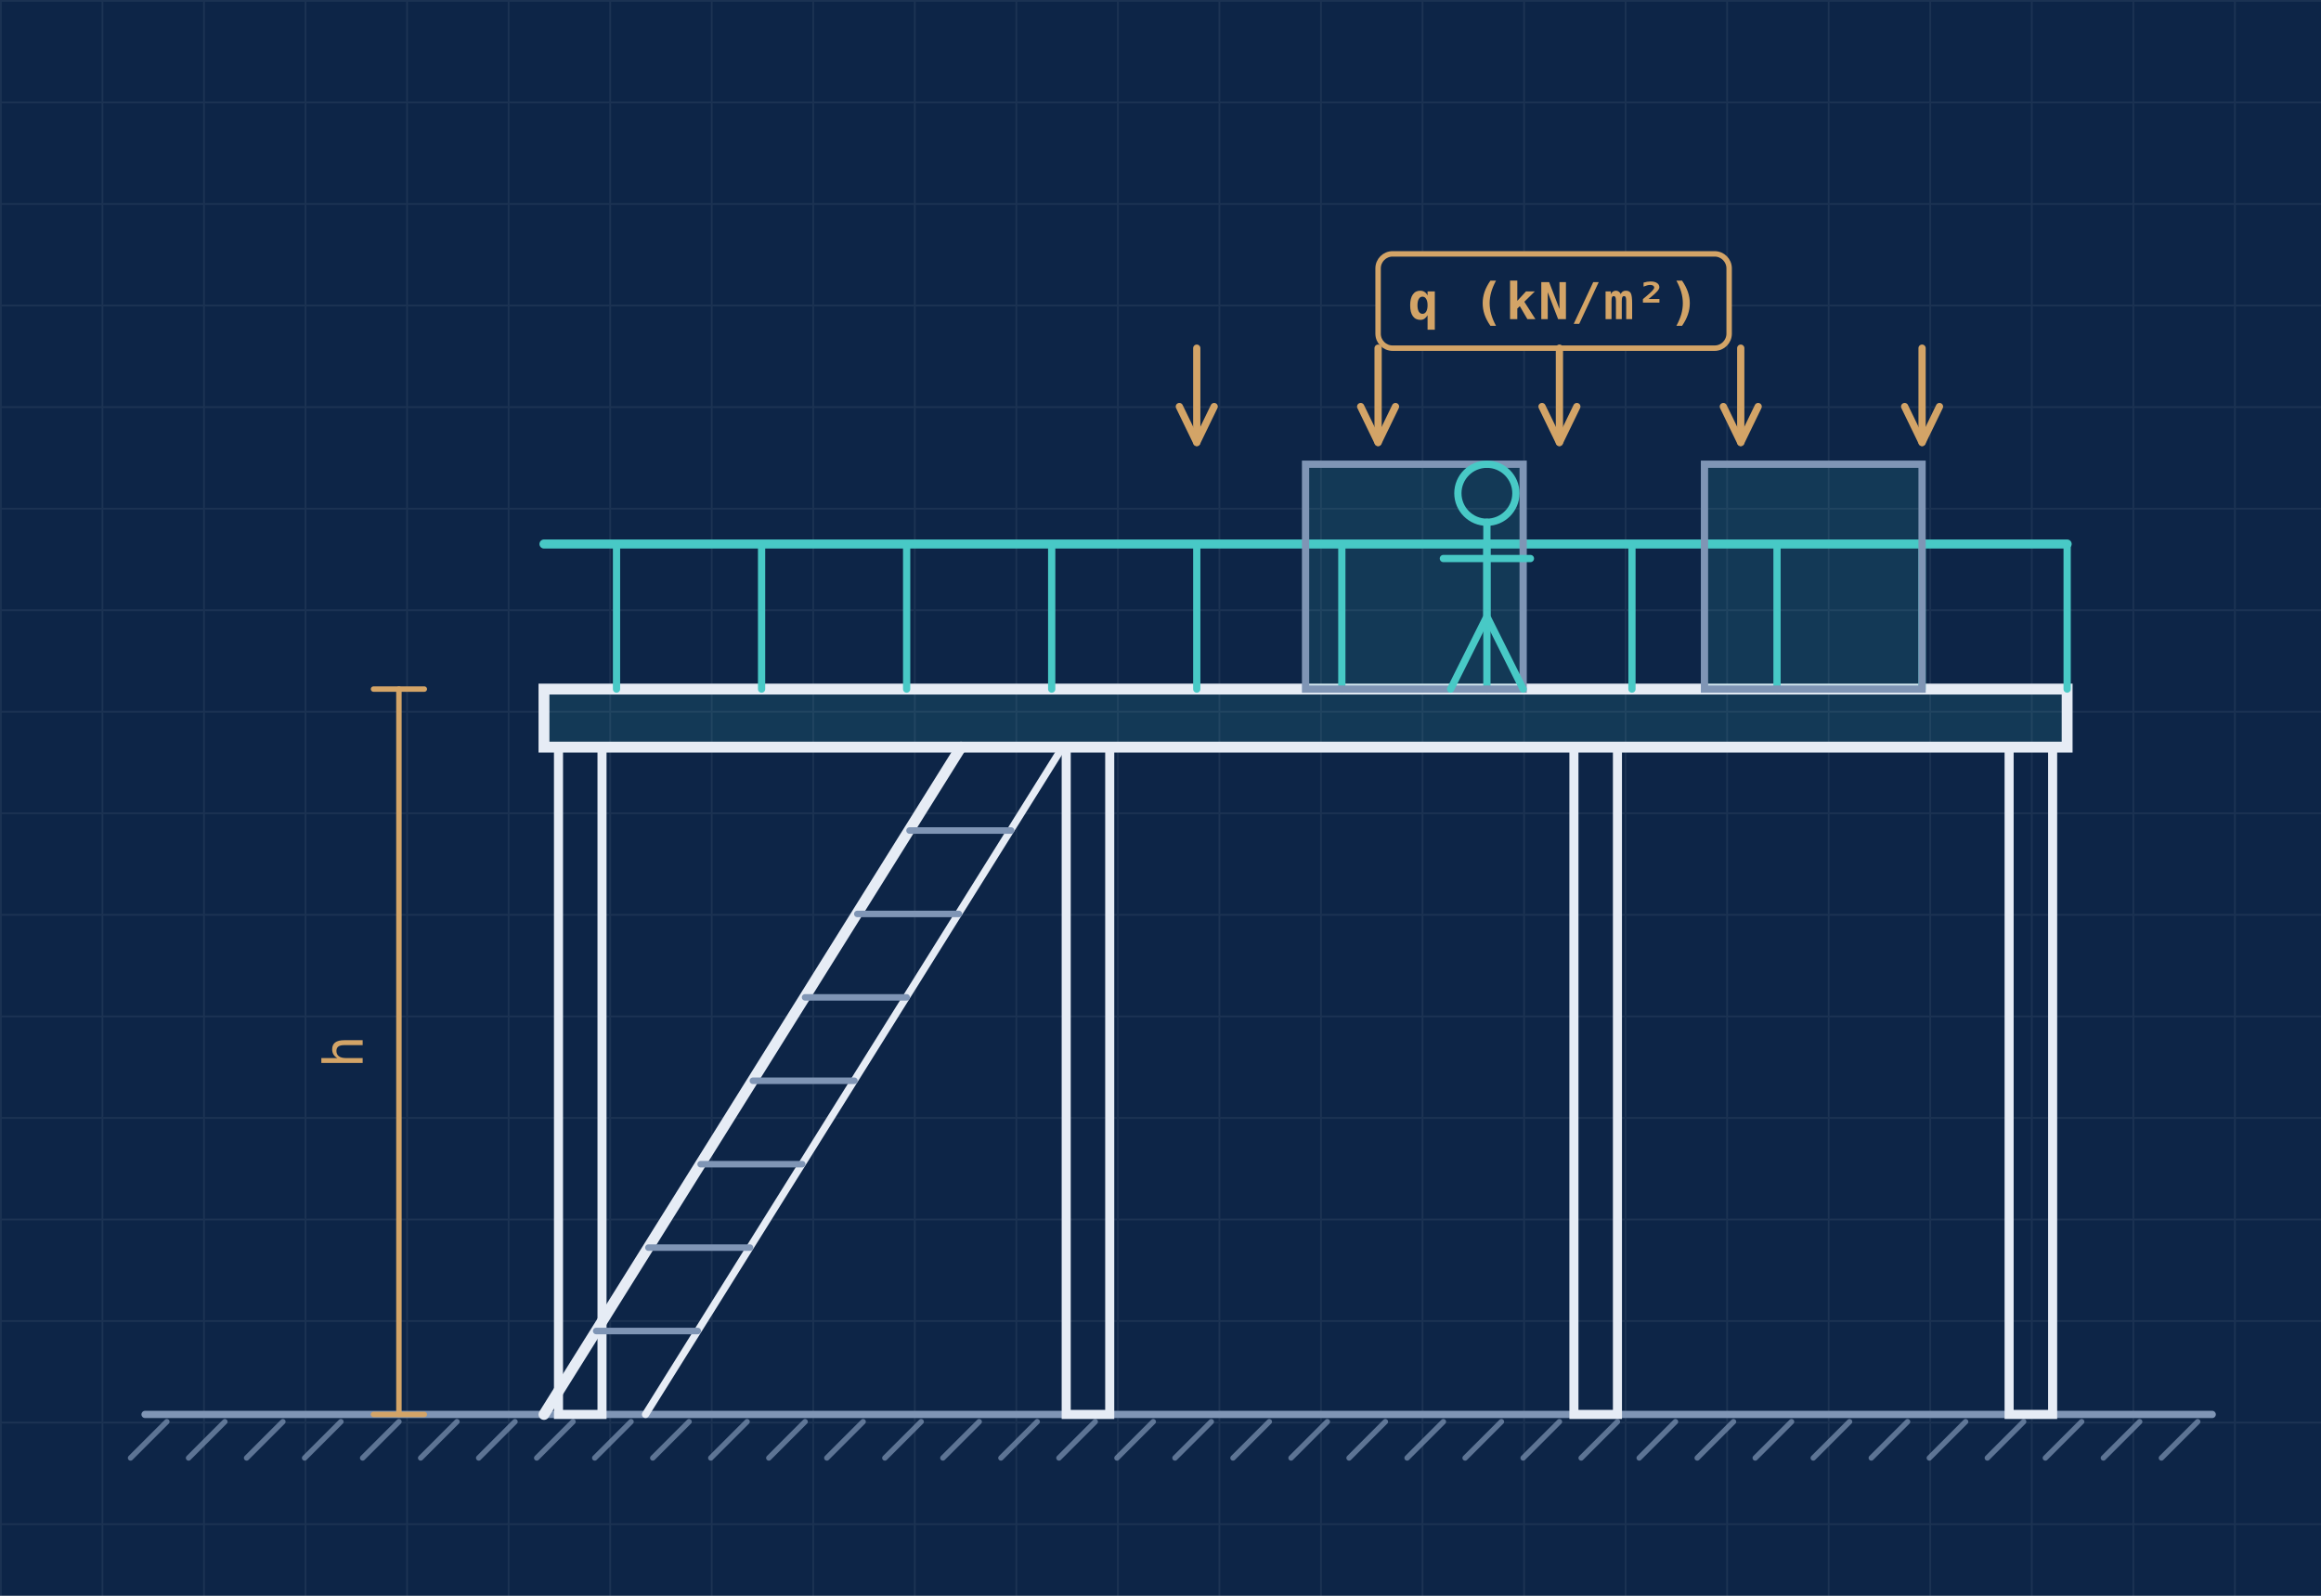
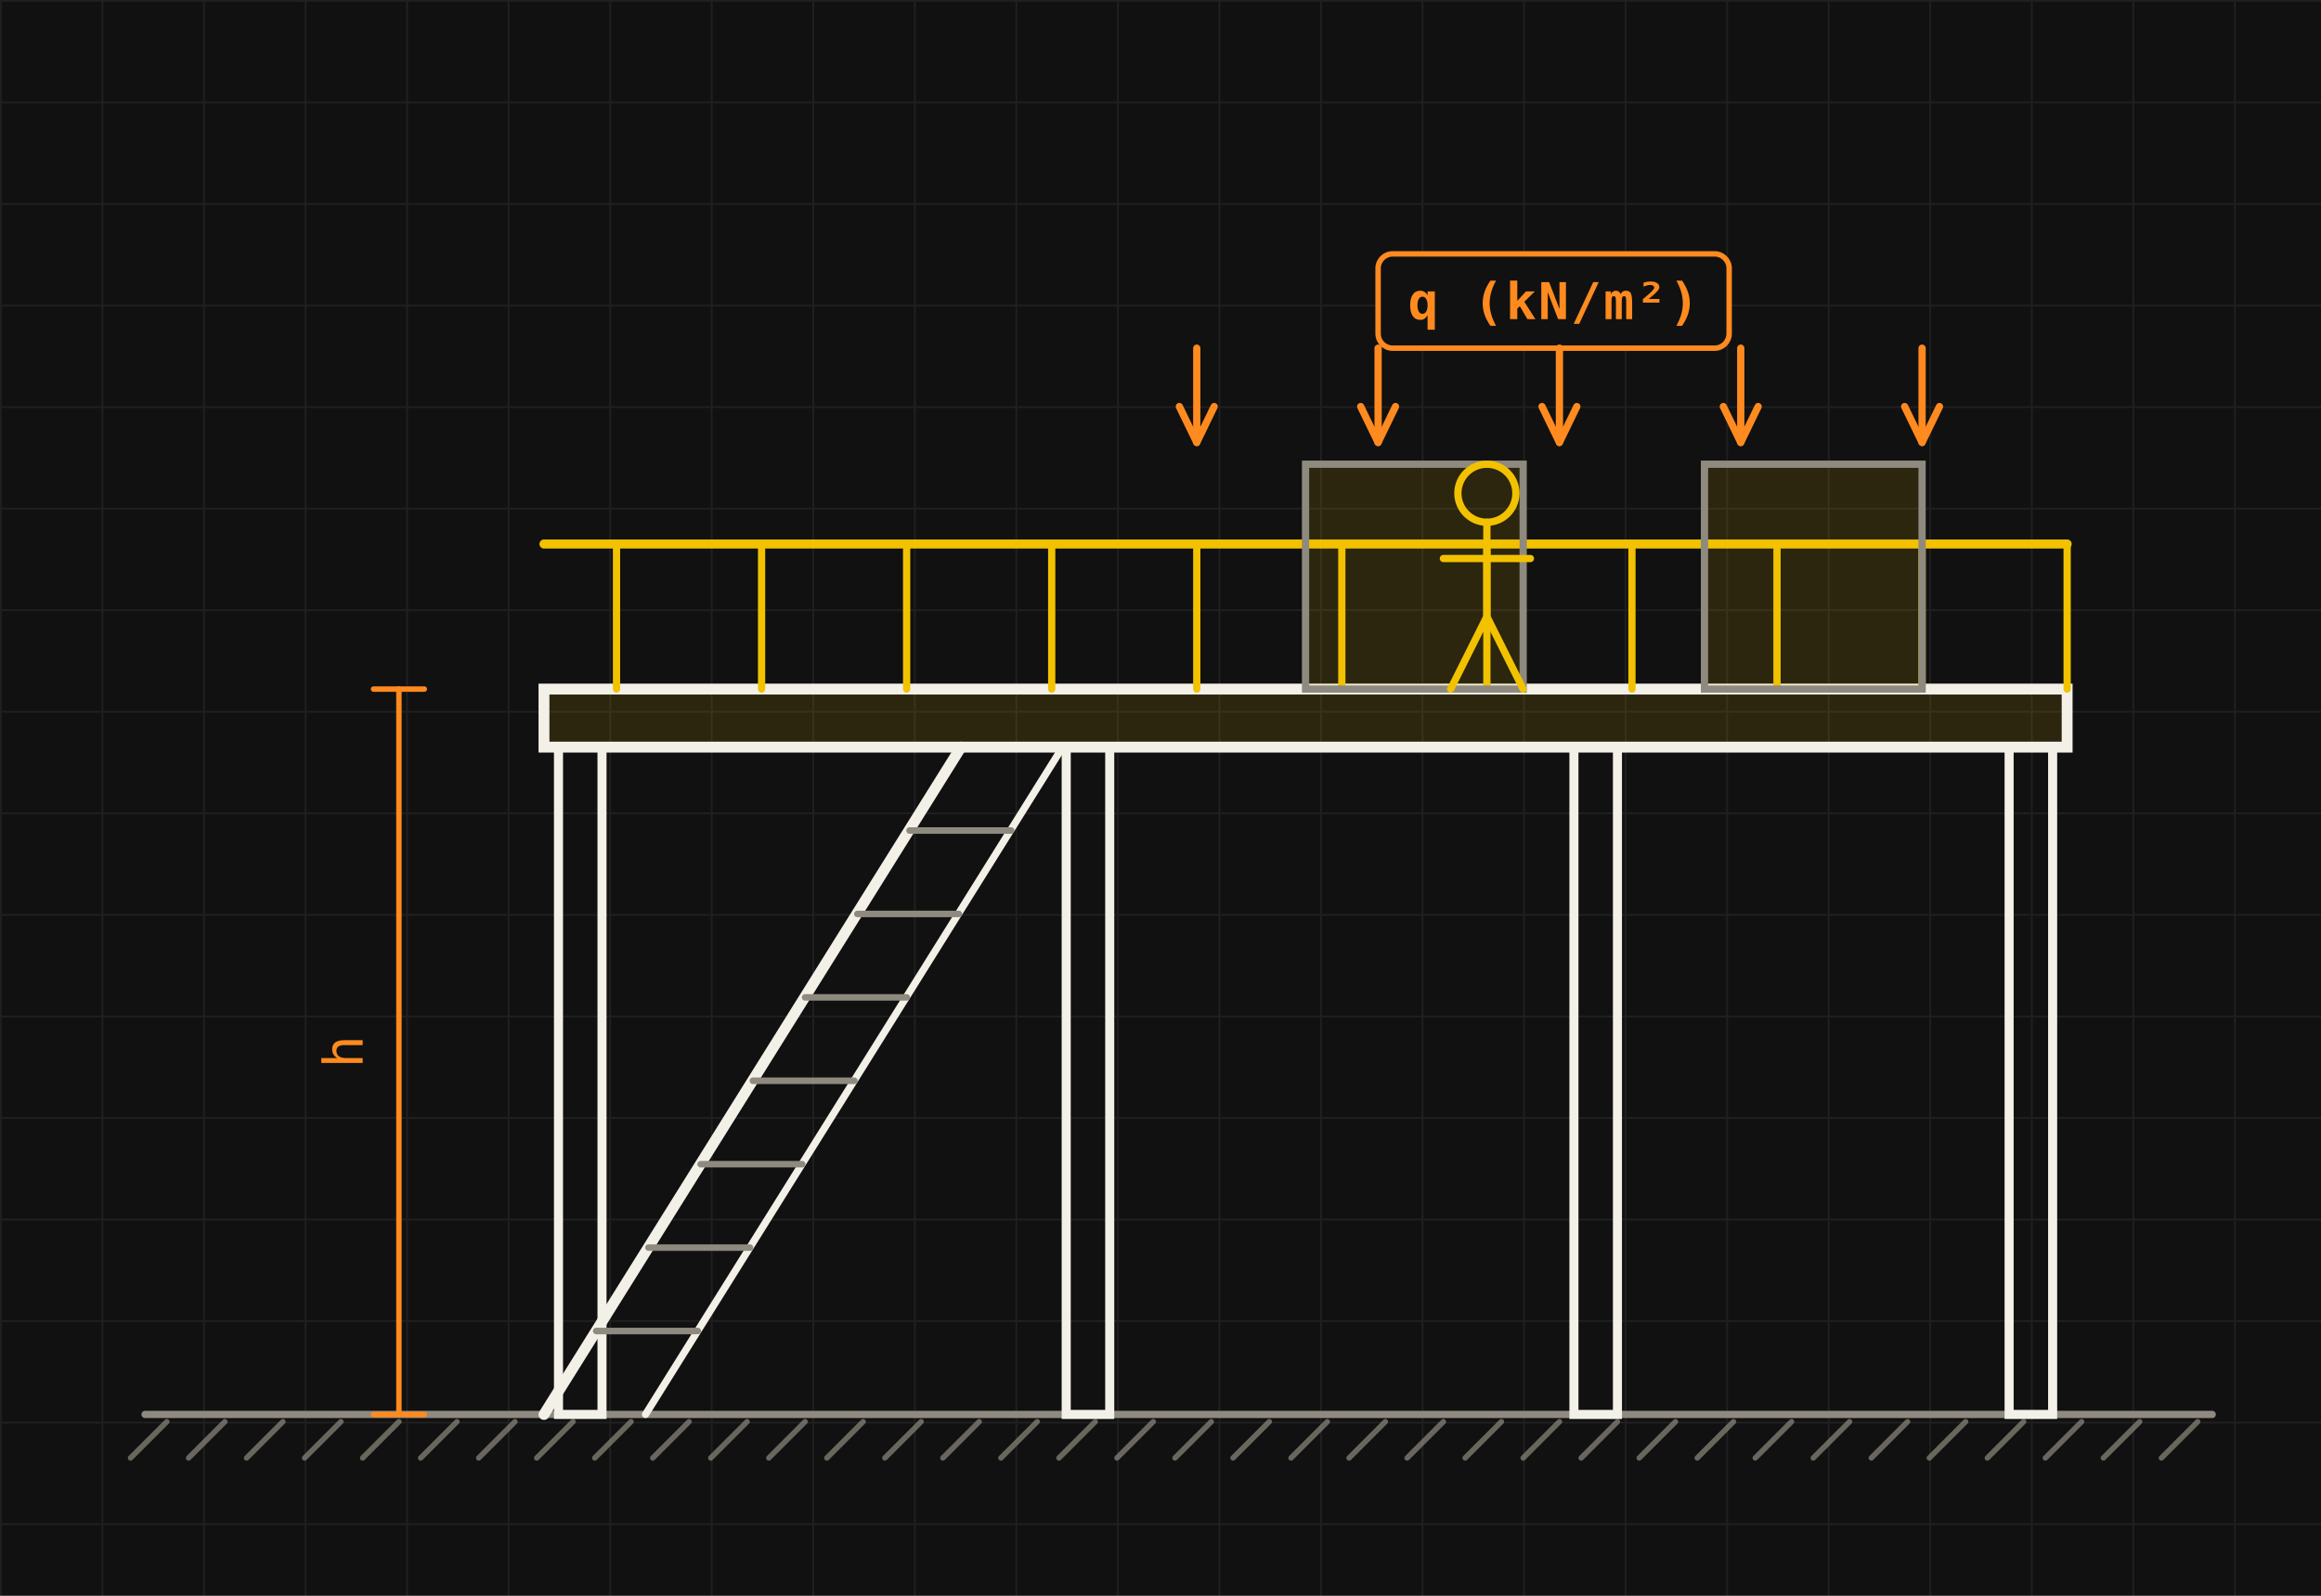
<svg xmlns="http://www.w3.org/2000/svg" viewBox="0 0 640 440" width="640" height="440" role="img" aria-label="Çelik Platform ve Asma Kat Statik Analizi: çelik platform, merdiven ve döşeme yükü çizimi">
  <defs>
    <pattern id="g" width="28" height="28" patternUnits="userSpaceOnUse">
      <path d="M28 0H0V28" fill="none" stroke="#ffffff" stroke-opacity=".06" />
    </pattern>
  </defs>
-   <rect width="640" height="440" fill="#0d2547" />
+   <rect width="640" height="440" fill="#111111" />
  <rect width="640" height="440" fill="url(#g)" />
-   <g transform="translate(0,0)">
-     <line x1="40" y1="390" x2="610" y2="390" stroke="#7f95b5" stroke-width="2" opacity="1" stroke-linecap="round" />
-     <line x1="46" y1="392" x2="36" y2="402" stroke="#7f95b5" stroke-width="1.5" opacity="0.7" stroke-linecap="round" />
-     <line x1="62" y1="392" x2="52" y2="402" stroke="#7f95b5" stroke-width="1.5" opacity="0.7" stroke-linecap="round" />
-     <line x1="78" y1="392" x2="68" y2="402" stroke="#7f95b5" stroke-width="1.5" opacity="0.7" stroke-linecap="round" />
-     <line x1="94" y1="392" x2="84" y2="402" stroke="#7f95b5" stroke-width="1.5" opacity="0.7" stroke-linecap="round" />
-     <line x1="110" y1="392" x2="100" y2="402" stroke="#7f95b5" stroke-width="1.5" opacity="0.7" stroke-linecap="round" />
-     <line x1="126" y1="392" x2="116" y2="402" stroke="#7f95b5" stroke-width="1.5" opacity="0.7" stroke-linecap="round" />
-     <line x1="142" y1="392" x2="132" y2="402" stroke="#7f95b5" stroke-width="1.5" opacity="0.7" stroke-linecap="round" />
-     <line x1="158" y1="392" x2="148" y2="402" stroke="#7f95b5" stroke-width="1.5" opacity="0.7" stroke-linecap="round" />
-     <line x1="174" y1="392" x2="164" y2="402" stroke="#7f95b5" stroke-width="1.5" opacity="0.7" stroke-linecap="round" />
-     <line x1="190" y1="392" x2="180" y2="402" stroke="#7f95b5" stroke-width="1.5" opacity="0.7" stroke-linecap="round" />
-     <line x1="206" y1="392" x2="196" y2="402" stroke="#7f95b5" stroke-width="1.5" opacity="0.7" stroke-linecap="round" />
-     <line x1="222" y1="392" x2="212" y2="402" stroke="#7f95b5" stroke-width="1.5" opacity="0.7" stroke-linecap="round" />
-     <line x1="238" y1="392" x2="228" y2="402" stroke="#7f95b5" stroke-width="1.5" opacity="0.7" stroke-linecap="round" />
-     <line x1="254" y1="392" x2="244" y2="402" stroke="#7f95b5" stroke-width="1.5" opacity="0.7" stroke-linecap="round" />
-     <line x1="270" y1="392" x2="260" y2="402" stroke="#7f95b5" stroke-width="1.5" opacity="0.7" stroke-linecap="round" />
-     <line x1="286" y1="392" x2="276" y2="402" stroke="#7f95b5" stroke-width="1.5" opacity="0.7" stroke-linecap="round" />
-     <line x1="302" y1="392" x2="292" y2="402" stroke="#7f95b5" stroke-width="1.5" opacity="0.7" stroke-linecap="round" />
-     <line x1="318" y1="392" x2="308" y2="402" stroke="#7f95b5" stroke-width="1.5" opacity="0.7" stroke-linecap="round" />
-     <line x1="334" y1="392" x2="324" y2="402" stroke="#7f95b5" stroke-width="1.5" opacity="0.7" stroke-linecap="round" />
-     <line x1="350" y1="392" x2="340" y2="402" stroke="#7f95b5" stroke-width="1.5" opacity="0.7" stroke-linecap="round" />
-     <line x1="366" y1="392" x2="356" y2="402" stroke="#7f95b5" stroke-width="1.5" opacity="0.7" stroke-linecap="round" />
-     <line x1="382" y1="392" x2="372" y2="402" stroke="#7f95b5" stroke-width="1.5" opacity="0.7" stroke-linecap="round" />
-     <line x1="398" y1="392" x2="388" y2="402" stroke="#7f95b5" stroke-width="1.5" opacity="0.7" stroke-linecap="round" />
-     <line x1="414" y1="392" x2="404" y2="402" stroke="#7f95b5" stroke-width="1.5" opacity="0.7" stroke-linecap="round" />
-     <line x1="430" y1="392" x2="420" y2="402" stroke="#7f95b5" stroke-width="1.5" opacity="0.7" stroke-linecap="round" />
-     <line x1="446" y1="392" x2="436" y2="402" stroke="#7f95b5" stroke-width="1.5" opacity="0.7" stroke-linecap="round" />
-     <line x1="462" y1="392" x2="452" y2="402" stroke="#7f95b5" stroke-width="1.5" opacity="0.7" stroke-linecap="round" />
-     <line x1="478" y1="392" x2="468" y2="402" stroke="#7f95b5" stroke-width="1.5" opacity="0.7" stroke-linecap="round" />
-     <line x1="494" y1="392" x2="484" y2="402" stroke="#7f95b5" stroke-width="1.5" opacity="0.7" stroke-linecap="round" />
-     <line x1="510" y1="392" x2="500" y2="402" stroke="#7f95b5" stroke-width="1.5" opacity="0.7" stroke-linecap="round" />
-     <line x1="526" y1="392" x2="516" y2="402" stroke="#7f95b5" stroke-width="1.5" opacity="0.7" stroke-linecap="round" />
-     <line x1="542" y1="392" x2="532" y2="402" stroke="#7f95b5" stroke-width="1.5" opacity="0.7" stroke-linecap="round" />
-     <line x1="558" y1="392" x2="548" y2="402" stroke="#7f95b5" stroke-width="1.5" opacity="0.7" stroke-linecap="round" />
-     <line x1="574" y1="392" x2="564" y2="402" stroke="#7f95b5" stroke-width="1.5" opacity="0.7" stroke-linecap="round" />
-     <line x1="590" y1="392" x2="580" y2="402" stroke="#7f95b5" stroke-width="1.5" opacity="0.7" stroke-linecap="round" />
-     <line x1="606" y1="392" x2="596" y2="402" stroke="#7f95b5" stroke-width="1.5" opacity="0.7" stroke-linecap="round" />
-     <rect x="150" y="190" width="420" height="16" rx="0" stroke="#e6ecf5" stroke-width="3" fill="#48c9c61f" opacity="1" />
-     <rect x="154" y="206" width="12" height="184" rx="0" stroke="#e6ecf5" stroke-width="2.5" fill="none" opacity="1" />
-     <rect x="294" y="206" width="12" height="184" rx="0" stroke="#e6ecf5" stroke-width="2.5" fill="none" opacity="1" />
-     <rect x="434" y="206" width="12" height="184" rx="0" stroke="#e6ecf5" stroke-width="2.5" fill="none" opacity="1" />
-     <rect x="554" y="206" width="12" height="184" rx="0" stroke="#e6ecf5" stroke-width="2.5" fill="none" opacity="1" />
-     <line x1="150" y1="150" x2="570" y2="150" stroke="#48c9c6" stroke-width="2.5" opacity="1" stroke-linecap="round" />
-     <line x1="170" y1="150" x2="170" y2="190" stroke="#48c9c6" stroke-width="2" opacity="1" stroke-linecap="round" />
-     <line x1="210" y1="150" x2="210" y2="190" stroke="#48c9c6" stroke-width="2" opacity="1" stroke-linecap="round" />
-     <line x1="250" y1="150" x2="250" y2="190" stroke="#48c9c6" stroke-width="2" opacity="1" stroke-linecap="round" />
-     <line x1="290" y1="150" x2="290" y2="190" stroke="#48c9c6" stroke-width="2" opacity="1" stroke-linecap="round" />
-     <line x1="330" y1="150" x2="330" y2="190" stroke="#48c9c6" stroke-width="2" opacity="1" stroke-linecap="round" />
-     <line x1="370" y1="150" x2="370" y2="190" stroke="#48c9c6" stroke-width="2" opacity="1" stroke-linecap="round" />
-     <line x1="410" y1="150" x2="410" y2="190" stroke="#48c9c6" stroke-width="2" opacity="1" stroke-linecap="round" />
-     <line x1="450" y1="150" x2="450" y2="190" stroke="#48c9c6" stroke-width="2" opacity="1" stroke-linecap="round" />
-     <line x1="490" y1="150" x2="490" y2="190" stroke="#48c9c6" stroke-width="2" opacity="1" stroke-linecap="round" />
-     <line x1="530" y1="150" x2="530" y2="190" stroke="#48c9c6" stroke-width="2" opacity="1" stroke-linecap="round" />
-     <line x1="570" y1="150" x2="570" y2="190" stroke="#48c9c6" stroke-width="2" opacity="1" stroke-linecap="round" />
-     <path d="M150 390 L265 206" stroke="#e6ecf5" stroke-width="3" fill="none" opacity="1" stroke-linecap="round" stroke-linejoin="round" />
-     <path d="M178 390 L293 206" stroke="#e6ecf5" stroke-width="2" fill="none" opacity="1" stroke-linecap="round" stroke-linejoin="round" />
-     <line x1="164.4" y1="367" x2="192.4" y2="367" stroke="#7f95b5" stroke-width="1.8" opacity="1" stroke-linecap="round" />
-     <line x1="178.8" y1="344" x2="206.8" y2="344" stroke="#7f95b5" stroke-width="1.8" opacity="1" stroke-linecap="round" />
-     <line x1="193.2" y1="321" x2="221.2" y2="321" stroke="#7f95b5" stroke-width="1.8" opacity="1" stroke-linecap="round" />
-     <line x1="207.6" y1="298" x2="235.6" y2="298" stroke="#7f95b5" stroke-width="1.8" opacity="1" stroke-linecap="round" />
-     <line x1="222.0" y1="275" x2="250.0" y2="275" stroke="#7f95b5" stroke-width="1.8" opacity="1" stroke-linecap="round" />
-     <line x1="236.4" y1="252" x2="264.4" y2="252" stroke="#7f95b5" stroke-width="1.8" opacity="1" stroke-linecap="round" />
-     <line x1="250.8" y1="229" x2="278.8" y2="229" stroke="#7f95b5" stroke-width="1.8" opacity="1" stroke-linecap="round" />
-     <rect x="360" y="128" width="60" height="62" rx="0" stroke="#7f95b5" stroke-width="2" fill="#48c9c61f" opacity="1" />
-     <rect x="470" y="128" width="60" height="62" rx="0" stroke="#7f95b5" stroke-width="2" fill="#48c9c61f" opacity="1" />
-     <circle cx="410" cy="136" r="8" stroke="#48c9c6" stroke-width="2" fill="none" opacity="1" />
-     <path d="M410 144 v26 m0 0 l-10 20 m10 -20 l10 20 M398 154 h24" stroke="#48c9c6" stroke-width="2" fill="none" opacity="1" stroke-linecap="round" stroke-linejoin="round" />
-     <line x1="110" y1="190" x2="110" y2="390" stroke="#d3a467" stroke-width="1.5" opacity="1" stroke-linecap="round" />
-     <line x1="103" y1="190" x2="117" y2="190" stroke="#d3a467" stroke-width="1.5" opacity="1" stroke-linecap="round" />
-     <line x1="103" y1="390" x2="117" y2="390" stroke="#d3a467" stroke-width="1.5" opacity="1" stroke-linecap="round" />
-     <text x="100" y="290.0" font-size="15" fill="#d3a467" text-anchor="middle" font-family="'DejaVu Sans Mono',monospace" transform="rotate(-90 100 290.0)">h</text>
-     <rect x="380" y="70" width="96.8" height="26" rx="4" stroke="#d3a467" stroke-width="1.5" fill="#0d2547" opacity="1" />
-     <text x="428.4" y="88" font-size="14" fill="#d3a467" text-anchor="middle" font-weight="600" font-family="'DejaVu Sans Mono',Menlo,monospace" letter-spacing=".04em">q (kN/m²)</text>
-     <line x1="330" y1="96" x2="330" y2="122" stroke="#d3a467" stroke-width="2" opacity="1" stroke-linecap="round" />
-     <path d="M325.2 112.1 L330 122 L334.8 112.1" stroke="#d3a467" stroke-width="2" fill="none" opacity="1" stroke-linecap="round" stroke-linejoin="round" />
-     <line x1="380" y1="96" x2="380" y2="122" stroke="#d3a467" stroke-width="2" opacity="1" stroke-linecap="round" />
-     <path d="M375.2 112.1 L380 122 L384.8 112.1" stroke="#d3a467" stroke-width="2" fill="none" opacity="1" stroke-linecap="round" stroke-linejoin="round" />
-     <line x1="430" y1="96" x2="430" y2="122" stroke="#d3a467" stroke-width="2" opacity="1" stroke-linecap="round" />
-     <path d="M425.2 112.1 L430 122 L434.8 112.1" stroke="#d3a467" stroke-width="2" fill="none" opacity="1" stroke-linecap="round" stroke-linejoin="round" />
-     <line x1="480" y1="96" x2="480" y2="122" stroke="#d3a467" stroke-width="2" opacity="1" stroke-linecap="round" />
-     <path d="M475.2 112.1 L480 122 L484.8 112.1" stroke="#d3a467" stroke-width="2" fill="none" opacity="1" stroke-linecap="round" stroke-linejoin="round" />
-     <line x1="530" y1="96" x2="530" y2="122" stroke="#d3a467" stroke-width="2" opacity="1" stroke-linecap="round" />
-     <path d="M525.2 112.1 L530 122 L534.8 112.1" stroke="#d3a467" stroke-width="2" fill="none" opacity="1" stroke-linecap="round" stroke-linejoin="round" />
-   </g>
+   <line x1="40" y1="390" x2="610" y2="390" stroke="#8f8a7f" stroke-width="2" opacity="1" stroke-linecap="round" />
+   <line x1="46" y1="392" x2="36" y2="402" stroke="#8f8a7f" stroke-width="1.5" opacity="0.7" stroke-linecap="round" />
+   <line x1="62" y1="392" x2="52" y2="402" stroke="#8f8a7f" stroke-width="1.5" opacity="0.7" stroke-linecap="round" />
+   <line x1="78" y1="392" x2="68" y2="402" stroke="#8f8a7f" stroke-width="1.5" opacity="0.7" stroke-linecap="round" />
+   <line x1="94" y1="392" x2="84" y2="402" stroke="#8f8a7f" stroke-width="1.5" opacity="0.7" stroke-linecap="round" />
+   <line x1="110" y1="392" x2="100" y2="402" stroke="#8f8a7f" stroke-width="1.5" opacity="0.7" stroke-linecap="round" />
+   <line x1="126" y1="392" x2="116" y2="402" stroke="#8f8a7f" stroke-width="1.5" opacity="0.7" stroke-linecap="round" />
+   <line x1="142" y1="392" x2="132" y2="402" stroke="#8f8a7f" stroke-width="1.5" opacity="0.7" stroke-linecap="round" />
+   <line x1="158" y1="392" x2="148" y2="402" stroke="#8f8a7f" stroke-width="1.5" opacity="0.7" stroke-linecap="round" />
+   <line x1="174" y1="392" x2="164" y2="402" stroke="#8f8a7f" stroke-width="1.5" opacity="0.7" stroke-linecap="round" />
+   <line x1="190" y1="392" x2="180" y2="402" stroke="#8f8a7f" stroke-width="1.5" opacity="0.7" stroke-linecap="round" />
+   <line x1="206" y1="392" x2="196" y2="402" stroke="#8f8a7f" stroke-width="1.5" opacity="0.7" stroke-linecap="round" />
+   <line x1="222" y1="392" x2="212" y2="402" stroke="#8f8a7f" stroke-width="1.5" opacity="0.7" stroke-linecap="round" />
+   <line x1="238" y1="392" x2="228" y2="402" stroke="#8f8a7f" stroke-width="1.5" opacity="0.7" stroke-linecap="round" />
+   <line x1="254" y1="392" x2="244" y2="402" stroke="#8f8a7f" stroke-width="1.5" opacity="0.7" stroke-linecap="round" />
+   <line x1="270" y1="392" x2="260" y2="402" stroke="#8f8a7f" stroke-width="1.5" opacity="0.7" stroke-linecap="round" />
+   <line x1="286" y1="392" x2="276" y2="402" stroke="#8f8a7f" stroke-width="1.5" opacity="0.7" stroke-linecap="round" />
+   <line x1="302" y1="392" x2="292" y2="402" stroke="#8f8a7f" stroke-width="1.5" opacity="0.7" stroke-linecap="round" />
+   <line x1="318" y1="392" x2="308" y2="402" stroke="#8f8a7f" stroke-width="1.5" opacity="0.7" stroke-linecap="round" />
+   <line x1="334" y1="392" x2="324" y2="402" stroke="#8f8a7f" stroke-width="1.5" opacity="0.7" stroke-linecap="round" />
+   <line x1="350" y1="392" x2="340" y2="402" stroke="#8f8a7f" stroke-width="1.5" opacity="0.7" stroke-linecap="round" />
+   <line x1="366" y1="392" x2="356" y2="402" stroke="#8f8a7f" stroke-width="1.5" opacity="0.7" stroke-linecap="round" />
+   <line x1="382" y1="392" x2="372" y2="402" stroke="#8f8a7f" stroke-width="1.5" opacity="0.7" stroke-linecap="round" />
+   <line x1="398" y1="392" x2="388" y2="402" stroke="#8f8a7f" stroke-width="1.5" opacity="0.7" stroke-linecap="round" />
+   <line x1="414" y1="392" x2="404" y2="402" stroke="#8f8a7f" stroke-width="1.5" opacity="0.7" stroke-linecap="round" />
+   <line x1="430" y1="392" x2="420" y2="402" stroke="#8f8a7f" stroke-width="1.5" opacity="0.7" stroke-linecap="round" />
+   <line x1="446" y1="392" x2="436" y2="402" stroke="#8f8a7f" stroke-width="1.5" opacity="0.7" stroke-linecap="round" />
+   <line x1="462" y1="392" x2="452" y2="402" stroke="#8f8a7f" stroke-width="1.5" opacity="0.7" stroke-linecap="round" />
+   <line x1="478" y1="392" x2="468" y2="402" stroke="#8f8a7f" stroke-width="1.5" opacity="0.7" stroke-linecap="round" />
+   <line x1="494" y1="392" x2="484" y2="402" stroke="#8f8a7f" stroke-width="1.5" opacity="0.7" stroke-linecap="round" />
+   <line x1="510" y1="392" x2="500" y2="402" stroke="#8f8a7f" stroke-width="1.5" opacity="0.7" stroke-linecap="round" />
+   <line x1="526" y1="392" x2="516" y2="402" stroke="#8f8a7f" stroke-width="1.5" opacity="0.7" stroke-linecap="round" />
+   <line x1="542" y1="392" x2="532" y2="402" stroke="#8f8a7f" stroke-width="1.5" opacity="0.7" stroke-linecap="round" />
+   <line x1="558" y1="392" x2="548" y2="402" stroke="#8f8a7f" stroke-width="1.5" opacity="0.7" stroke-linecap="round" />
+   <line x1="574" y1="392" x2="564" y2="402" stroke="#8f8a7f" stroke-width="1.5" opacity="0.7" stroke-linecap="round" />
+   <line x1="590" y1="392" x2="580" y2="402" stroke="#8f8a7f" stroke-width="1.5" opacity="0.7" stroke-linecap="round" />
+   <line x1="606" y1="392" x2="596" y2="402" stroke="#8f8a7f" stroke-width="1.5" opacity="0.7" stroke-linecap="round" />
+   <rect x="150" y="190" width="420" height="16" rx="0" stroke="#f3f0e8" stroke-width="3" fill="#f2c2001f" opacity="1" />
+   <rect x="154" y="206" width="12" height="184" rx="0" stroke="#f3f0e8" stroke-width="2.5" fill="none" opacity="1" />
+   <rect x="294" y="206" width="12" height="184" rx="0" stroke="#f3f0e8" stroke-width="2.5" fill="none" opacity="1" />
+   <rect x="434" y="206" width="12" height="184" rx="0" stroke="#f3f0e8" stroke-width="2.5" fill="none" opacity="1" />
+   <rect x="554" y="206" width="12" height="184" rx="0" stroke="#f3f0e8" stroke-width="2.5" fill="none" opacity="1" />
+   <line x1="150" y1="150" x2="570" y2="150" stroke="#f2c200" stroke-width="2.5" opacity="1" stroke-linecap="round" />
+   <line x1="170" y1="150" x2="170" y2="190" stroke="#f2c200" stroke-width="2" opacity="1" stroke-linecap="round" />
+   <line x1="210" y1="150" x2="210" y2="190" stroke="#f2c200" stroke-width="2" opacity="1" stroke-linecap="round" />
+   <line x1="250" y1="150" x2="250" y2="190" stroke="#f2c200" stroke-width="2" opacity="1" stroke-linecap="round" />
+   <line x1="290" y1="150" x2="290" y2="190" stroke="#f2c200" stroke-width="2" opacity="1" stroke-linecap="round" />
+   <line x1="330" y1="150" x2="330" y2="190" stroke="#f2c200" stroke-width="2" opacity="1" stroke-linecap="round" />
+   <line x1="370" y1="150" x2="370" y2="190" stroke="#f2c200" stroke-width="2" opacity="1" stroke-linecap="round" />
+   <line x1="410" y1="150" x2="410" y2="190" stroke="#f2c200" stroke-width="2" opacity="1" stroke-linecap="round" />
+   <line x1="450" y1="150" x2="450" y2="190" stroke="#f2c200" stroke-width="2" opacity="1" stroke-linecap="round" />
+   <line x1="490" y1="150" x2="490" y2="190" stroke="#f2c200" stroke-width="2" opacity="1" stroke-linecap="round" />
+   <line x1="530" y1="150" x2="530" y2="190" stroke="#f2c200" stroke-width="2" opacity="1" stroke-linecap="round" />
+   <line x1="570" y1="150" x2="570" y2="190" stroke="#f2c200" stroke-width="2" opacity="1" stroke-linecap="round" />
+   <path d="M150 390 L265 206" stroke="#f3f0e8" stroke-width="3" fill="none" opacity="1" stroke-linecap="round" stroke-linejoin="round" />
+   <path d="M178 390 L293 206" stroke="#f3f0e8" stroke-width="2" fill="none" opacity="1" stroke-linecap="round" stroke-linejoin="round" />
+   <line x1="164.4" y1="367" x2="192.4" y2="367" stroke="#8f8a7f" stroke-width="1.8" opacity="1" stroke-linecap="round" />
+   <line x1="178.8" y1="344" x2="206.8" y2="344" stroke="#8f8a7f" stroke-width="1.8" opacity="1" stroke-linecap="round" />
+   <line x1="193.2" y1="321" x2="221.2" y2="321" stroke="#8f8a7f" stroke-width="1.8" opacity="1" stroke-linecap="round" />
+   <line x1="207.6" y1="298" x2="235.6" y2="298" stroke="#8f8a7f" stroke-width="1.8" opacity="1" stroke-linecap="round" />
+   <line x1="222.0" y1="275" x2="250.0" y2="275" stroke="#8f8a7f" stroke-width="1.8" opacity="1" stroke-linecap="round" />
+   <line x1="236.4" y1="252" x2="264.4" y2="252" stroke="#8f8a7f" stroke-width="1.8" opacity="1" stroke-linecap="round" />
+   <line x1="250.8" y1="229" x2="278.8" y2="229" stroke="#8f8a7f" stroke-width="1.8" opacity="1" stroke-linecap="round" />
+   <rect x="360" y="128" width="60" height="62" rx="0" stroke="#8f8a7f" stroke-width="2" fill="#f2c2001f" opacity="1" />
+   <rect x="470" y="128" width="60" height="62" rx="0" stroke="#8f8a7f" stroke-width="2" fill="#f2c2001f" opacity="1" />
+   <circle cx="410" cy="136" r="8" stroke="#f2c200" stroke-width="2" fill="none" opacity="1" />
+   <path d="M410 144 v26 m0 0 l-10 20 m10 -20 l10 20 M398 154 h24" stroke="#f2c200" stroke-width="2" fill="none" opacity="1" stroke-linecap="round" stroke-linejoin="round" />
+   <line x1="110" y1="190" x2="110" y2="390" stroke="#ff8a1f" stroke-width="1.5" opacity="1" stroke-linecap="round" />
+   <line x1="103" y1="190" x2="117" y2="190" stroke="#ff8a1f" stroke-width="1.5" opacity="1" stroke-linecap="round" />
+   <line x1="103" y1="390" x2="117" y2="390" stroke="#ff8a1f" stroke-width="1.5" opacity="1" stroke-linecap="round" />
+   <text x="100" y="290.0" font-size="15" fill="#ff8a1f" text-anchor="middle" font-family="'DejaVu Sans Mono',monospace" transform="rotate(-90 100 290.0)">h</text>
+   <rect x="380" y="70" width="96.8" height="26" rx="4" stroke="#ff8a1f" stroke-width="1.5" fill="#111111" opacity="1" />
+   <text x="428.4" y="88" font-size="14" fill="#ff8a1f" text-anchor="middle" font-weight="600" font-family="'DejaVu Sans Mono',Menlo,monospace" letter-spacing=".04em">q (kN/m²)</text>
+   <line x1="330" y1="96" x2="330" y2="122" stroke="#ff8a1f" stroke-width="2" opacity="1" stroke-linecap="round" />
+   <path d="M325.2 112.1 L330 122 L334.8 112.1" stroke="#ff8a1f" stroke-width="2" fill="none" opacity="1" stroke-linecap="round" stroke-linejoin="round" />
+   <line x1="380" y1="96" x2="380" y2="122" stroke="#ff8a1f" stroke-width="2" opacity="1" stroke-linecap="round" />
+   <path d="M375.2 112.1 L380 122 L384.8 112.1" stroke="#ff8a1f" stroke-width="2" fill="none" opacity="1" stroke-linecap="round" stroke-linejoin="round" />
+   <line x1="430" y1="96" x2="430" y2="122" stroke="#ff8a1f" stroke-width="2" opacity="1" stroke-linecap="round" />
+   <path d="M425.2 112.1 L430 122 L434.8 112.1" stroke="#ff8a1f" stroke-width="2" fill="none" opacity="1" stroke-linecap="round" stroke-linejoin="round" />
+   <line x1="480" y1="96" x2="480" y2="122" stroke="#ff8a1f" stroke-width="2" opacity="1" stroke-linecap="round" />
+   <path d="M475.2 112.1 L480 122 L484.8 112.1" stroke="#ff8a1f" stroke-width="2" fill="none" opacity="1" stroke-linecap="round" stroke-linejoin="round" />
+   <line x1="530" y1="96" x2="530" y2="122" stroke="#ff8a1f" stroke-width="2" opacity="1" stroke-linecap="round" />
+   <path d="M525.2 112.1 L530 122 L534.8 112.1" stroke="#ff8a1f" stroke-width="2" fill="none" opacity="1" stroke-linecap="round" stroke-linejoin="round" />
</svg>
